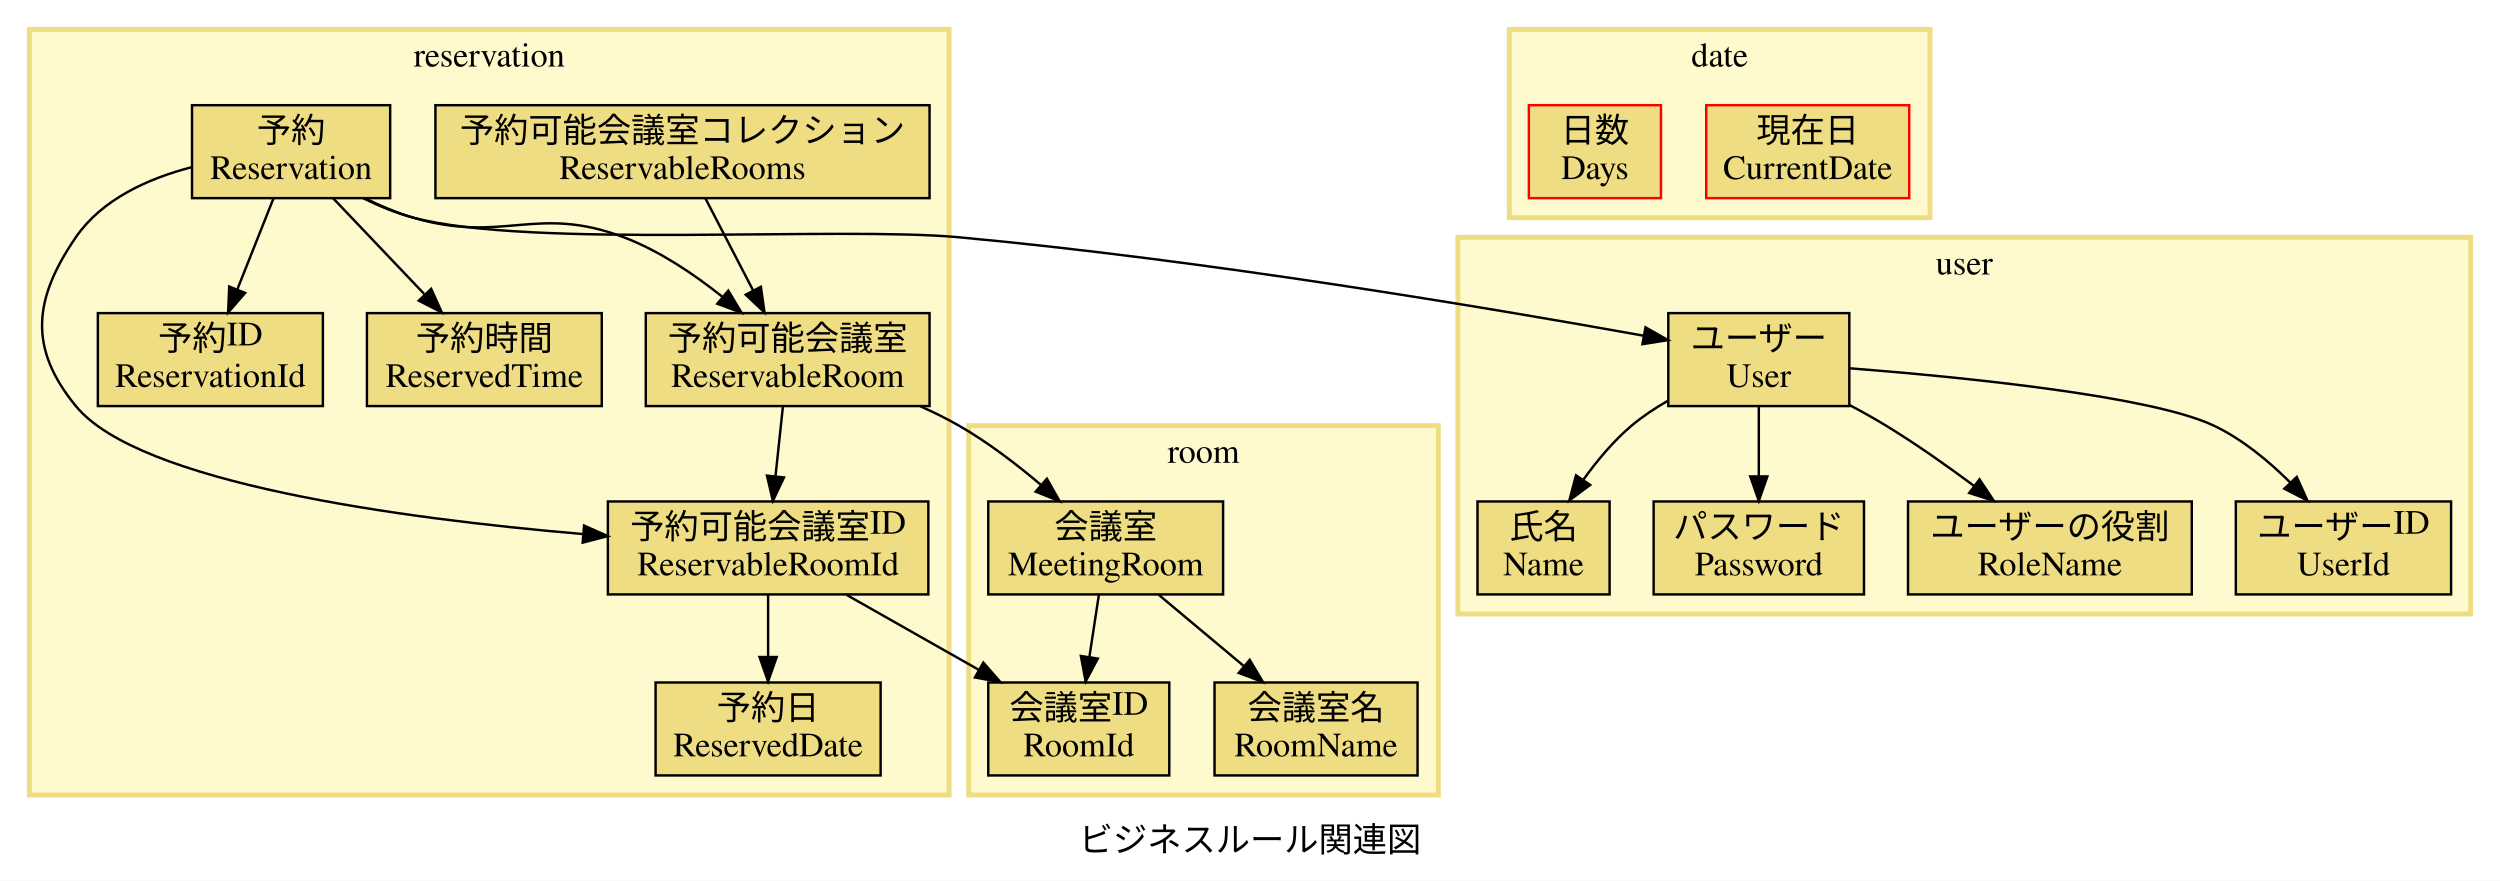
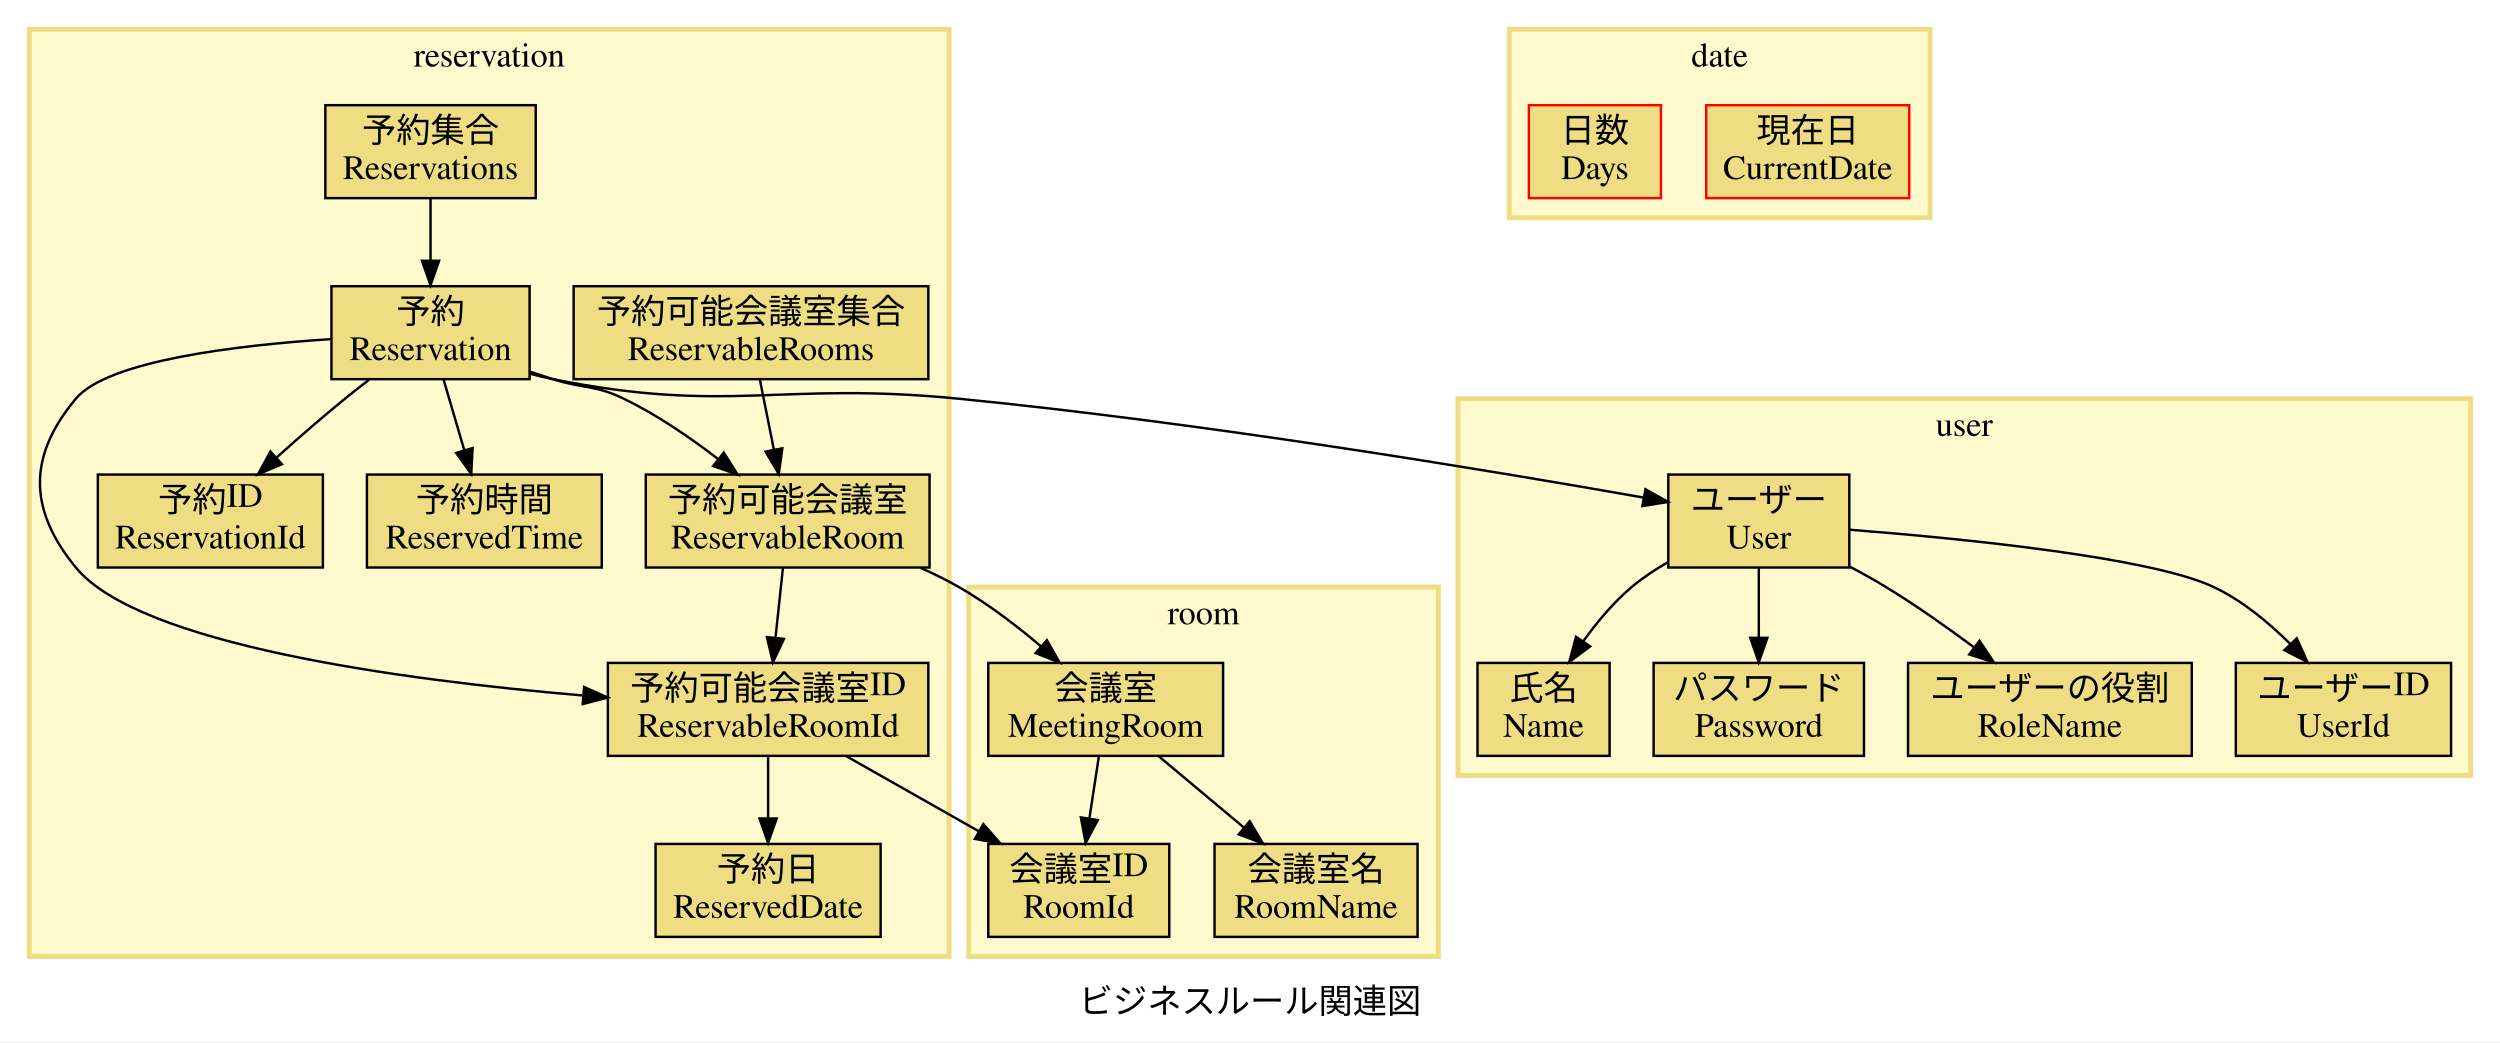
- <svg xmlns="http://www.w3.org/2000/svg" width="1022px" height="360px" viewBox="0.00 0.00 1022.00 360.00">
-   <g id="graph0" class="graph" transform="scale(1.0 1.0) rotate(0) translate(4 356)">
-     <polygon fill="white" stroke="transparent" points="-4,4 -4,-356 1018,-356 1018,4 -4,4" />
+ <svg xmlns="http://www.w3.org/2000/svg" width="1022px" height="426px" viewBox="0.00 0.00 1022.00 426.00">
+   <g id="graph0" class="graph" transform="scale(1.0 1.0) rotate(0) translate(4 422)">
+     <polygon fill="white" stroke="transparent" points="-4,4 -4,-422 1018,-422 1018,4 -4,4" />
    <text text-anchor="middle" x="507" y="-7.8" font-family="Times,serif" font-size="14.00">ビジネスルール関連図</text>
    <g id="clust1" class="cluster">
-       <polygon fill="lemonchiffon" stroke="#eedd82" stroke-width="2" points="8,-31 8,-344 384,-344 384,-31 8,-31" />
-       <text text-anchor="middle" x="196" y="-328.8" font-family="Times,serif" font-size="14.00">reservation</text>
+       <polygon fill="lemonchiffon" stroke="#eedd82" stroke-width="2" points="8,-31 8,-410 384,-410 384,-31 8,-31" />
+       <text text-anchor="middle" x="196" y="-394.8" font-family="Times,serif" font-size="14.00">reservation</text>
    </g>
    <g id="clust2" class="cluster">
      <polygon fill="lemonchiffon" stroke="#eedd82" stroke-width="2" points="392,-31 392,-182 584,-182 584,-31 392,-31" />
      <text text-anchor="middle" x="488" y="-166.8" font-family="Times,serif" font-size="14.00">room</text>
    </g>
    <g id="clust3" class="cluster">
      <polygon fill="lemonchiffon" stroke="#eedd82" stroke-width="2" points="592,-105 592,-259 1006,-259 1006,-105 592,-105" />
      <text text-anchor="middle" x="799" y="-243.8" font-family="Times,serif" font-size="14.00">user</text>
    </g>
    <g id="clust4" class="cluster">
-       <polygon fill="lemonchiffon" stroke="#eedd82" stroke-width="2" points="613,-267 613,-344 785,-344 785,-267 613,-267" />
-       <text text-anchor="middle" x="699" y="-328.8" font-family="Times,serif" font-size="14.00">date</text>
+       <polygon fill="lemonchiffon" stroke="#eedd82" stroke-width="2" points="613,-333 613,-410 785,-410 785,-333 613,-333" />
+       <text text-anchor="middle" x="699" y="-394.8" font-family="Times,serif" font-size="14.00">date</text>
    </g>
    <g id="node1" class="node">
      <polygon fill="#eedd82" stroke="black" points="376,-228 260,-228 260,-190 376,-190 376,-228" />
      <text text-anchor="middle" x="318" y="-212.8" font-family="Times,serif" font-size="14.00">予約可能会議室</text>
-       <text text-anchor="middle" x="318" y="-197.8" font-family="Times,serif" font-size="14.00">ReservableRoom</text>
+       <text text-anchor="middle" x="318" y="-197.8" font-family="Times,serif" font-size="14.00">ReservableRoom
+             </text>
    </g>
    <g id="node2" class="node">
      <polygon fill="#eedd82" stroke="black" points="375.5,-151 244.5,-151 244.5,-113 375.5,-113 375.5,-151" />
      <text text-anchor="middle" x="310" y="-135.8" font-family="Times,serif" font-size="14.00">予約可能会議室ID</text>
      <text text-anchor="middle" x="310" y="-120.8" font-family="Times,serif" font-size="14.00">ReservableRoomId
-         </text>
+             </text>
    </g>
    <g id="edge4" class="edge">
      <path fill="none" stroke="black" d="M316.06,-189.84C315.16,-181.34 314.05,-171.01 313.04,-161.5" />
      <polygon fill="black" stroke="black" points="316.49,-160.82 311.95,-151.25 309.53,-161.56 316.49,-160.82" />
    </g>
-     <g id="node8" class="node">
+     <g id="node9" class="node">
      <polygon fill="#eedd82" stroke="black" points="496,-151 400,-151 400,-113 496,-113 496,-151" />
      <text text-anchor="middle" x="448" y="-135.8" font-family="Times,serif" font-size="14.00">会議室</text>
      <text text-anchor="middle" x="448" y="-120.8" font-family="Times,serif" font-size="14.00">MeetingRoom</text>
    </g>
    <g id="edge5" class="edge">
      <path fill="none" stroke="black" d="M372.32,-189.87C377.73,-187.46 383.05,-184.84 388,-182 399.79,-175.25 411.61,-166.2 421.61,-157.71" />
      <polygon fill="black" stroke="black" points="423.97,-160.3 429.2,-151.08 419.37,-155.02 423.97,-160.3" />
    </g>
-     <g id="node6" class="node">
+     <g id="node7" class="node">
      <polygon fill="#eedd82" stroke="black" points="356,-77 264,-77 264,-39 356,-39 356,-77" />
      <text text-anchor="middle" x="310" y="-61.8" font-family="Times,serif" font-size="14.00">予約日</text>
      <text text-anchor="middle" x="310" y="-46.8" font-family="Times,serif" font-size="14.00">ReservedDate</text>
    </g>
    <g id="edge6" class="edge">
      <path fill="none" stroke="black" d="M310,-112.83C310,-105.13 310,-95.97 310,-87.42" />
      <polygon fill="black" stroke="black" points="313.5,-87.41 310,-77.41 306.5,-87.41 313.5,-87.41" />
    </g>
-     <g id="node9" class="node">
+     <g id="node10" class="node">
      <polygon fill="#eedd82" stroke="black" points="474,-77 400,-77 400,-39 474,-39 474,-77" />
      <text text-anchor="middle" x="437" y="-61.8" font-family="Times,serif" font-size="14.00">会議室ID</text>
      <text text-anchor="middle" x="437" y="-46.8" font-family="Times,serif" font-size="14.00">RoomId</text>
    </g>
    <g id="edge7" class="edge">
      <path fill="none" stroke="black" d="M342.05,-112.83C358.44,-103.54 378.58,-92.12 396.08,-82.2" />
      <polygon fill="black" stroke="black" points="397.99,-85.14 404.96,-77.16 394.54,-79.05 397.99,-85.14" />
    </g>
    <g id="node3" class="node">
-       <polygon fill="#eedd82" stroke="black" points="376,-313 174,-313 174,-275 376,-275 376,-313" />
-       <text text-anchor="middle" x="275" y="-297.8" font-family="Times,serif" font-size="14.00">予約可能会議室コレクション</text>
-       <text text-anchor="middle" x="275" y="-282.8" font-family="Times,serif" font-size="14.00">ReservableRooms</text>
+       <polygon fill="#eedd82" stroke="black" points="375.5,-305 230.5,-305 230.5,-267 375.5,-267 375.5,-305" />
+       <text text-anchor="middle" x="303" y="-289.8" font-family="Times,serif" font-size="14.00">予約可能会議室集合</text>
+       <text text-anchor="middle" x="303" y="-274.8" font-family="Times,serif" font-size="14.00">ReservableRooms
+             </text>
    </g>
    <g id="edge3" class="edge">
-       <path fill="none" stroke="black" d="M284.33,-274.99C290.04,-263.97 297.45,-249.66 303.87,-237.27" />
-       <polygon fill="black" stroke="black" points="307.05,-238.75 308.54,-228.26 300.83,-235.53 307.05,-238.75" />
+       <path fill="none" stroke="black" d="M306.63,-266.84C308.35,-258.25 310.44,-247.79 312.36,-238.19" />
+       <polygon fill="black" stroke="black" points="315.82,-238.74 314.35,-228.25 308.96,-237.37 315.82,-238.74" />
    </g>
    <g id="node4" class="node">
-       <polygon fill="#eedd82" stroke="black" points="155.5,-313 74.5,-313 74.5,-275 155.5,-275 155.5,-313" />
-       <text text-anchor="middle" x="115" y="-297.8" font-family="Times,serif" font-size="14.00">予約</text>
-       <text text-anchor="middle" x="115" y="-282.8" font-family="Times,serif" font-size="14.00">Reservation</text>
+       <polygon fill="#eedd82" stroke="black" points="212.5,-305 131.5,-305 131.5,-267 212.5,-267 212.5,-305" />
+       <text text-anchor="middle" x="172" y="-289.8" font-family="Times,serif" font-size="14.00">予約</text>
+       <text text-anchor="middle" x="172" y="-274.8" font-family="Times,serif" font-size="14.00">Reservation</text>
    </g>
    <g id="edge8" class="edge">
-       <path fill="none" stroke="black" d="M145.15,-274.96C151.52,-271.83 158.34,-268.96 165,-267 201.83,-256.17 215.1,-272.6 251,-259 265.53,-253.5 279.71,-243.93 291.25,-234.71" />
-       <polygon fill="black" stroke="black" points="293.72,-237.21 299.16,-228.12 289.24,-231.83 293.72,-237.21" />
+       <path fill="none" stroke="black" d="M212.57,-270.1C215.75,-269.02 218.92,-267.98 222,-267 234.74,-262.95 238.96,-264.82 251,-259 264.57,-252.44 278.24,-243.06 289.66,-234.26" />
+       <polygon fill="black" stroke="black" points="291.89,-236.96 297.54,-228 287.53,-231.48 291.89,-236.96" />
    </g>
    <g id="edge9" class="edge">
-       <path fill="none" stroke="black" d="M74.47,-287.68C56.82,-283.12 37.74,-274.67 27,-259 9.66,-233.71 7.57,-213.73 27,-190 52.74,-158.56 159.38,-144.08 234.13,-137.69" />
+       <path fill="none" stroke="black" d="M131.3,-283.37C93.15,-280.89 40.09,-274.64 27,-259 7.32,-235.48 7.57,-213.73 27,-190 52.74,-158.56 159.38,-144.08 234.13,-137.69" />
      <polygon fill="black" stroke="black" points="234.77,-141.15 244.45,-136.84 234.2,-134.17 234.77,-141.15" />
    </g>
    <g id="node5" class="node">
      <polygon fill="#eedd82" stroke="black" points="128,-228 36,-228 36,-190 128,-190 128,-228" />
      <text text-anchor="middle" x="82" y="-212.8" font-family="Times,serif" font-size="14.00">予約ID</text>
-       <text text-anchor="middle" x="82" y="-197.8" font-family="Times,serif" font-size="14.00">ReservationId</text>
+       <text text-anchor="middle" x="82" y="-197.8" font-family="Times,serif" font-size="14.00">ReservationId
+             </text>
    </g>
    <g id="edge10" class="edge">
-       <path fill="none" stroke="black" d="M107.84,-274.99C103.5,-264.08 97.88,-249.94 92.99,-237.64" />
-       <polygon fill="black" stroke="black" points="96.21,-236.26 89.26,-228.26 89.7,-238.85 96.21,-236.26" />
+       <path fill="none" stroke="black" d="M146.94,-266.8C143.56,-264.23 140.17,-261.58 137,-259 127.74,-251.46 117.91,-242.9 109.17,-235.06" />
+       <polygon fill="black" stroke="black" points="111.25,-232.23 101.49,-228.12 106.56,-237.43 111.25,-232.23" />
    </g>
-     <g id="node7" class="node">
+     <g id="node8" class="node">
      <polygon fill="#eedd82" stroke="black" points="242,-228 146,-228 146,-190 242,-190 242,-228" />
      <text text-anchor="middle" x="194" y="-212.8" font-family="Times,serif" font-size="14.00">予約時間</text>
-       <text text-anchor="middle" x="194" y="-197.8" font-family="Times,serif" font-size="14.00">ReservedTime</text>
+       <text text-anchor="middle" x="194" y="-197.8" font-family="Times,serif" font-size="14.00">ReservedTime
+             </text>
    </g>
    <g id="edge11" class="edge">
-       <path fill="none" stroke="black" d="M132.14,-274.99C143.04,-263.54 157.32,-248.53 169.42,-235.82" />
-       <polygon fill="black" stroke="black" points="172.26,-237.92 176.62,-228.26 167.19,-233.09 172.26,-237.92" />
+       <path fill="none" stroke="black" d="M177.33,-266.84C179.87,-258.16 182.98,-247.56 185.82,-237.88" />
+       <polygon fill="black" stroke="black" points="189.19,-238.83 188.65,-228.25 182.47,-236.86 189.19,-238.83" />
    </g>
-     <g id="node14" class="node">
+     <g id="node15" class="node">
      <polygon fill="#eedd82" stroke="black" points="752,-228 678,-228 678,-190 752,-190 752,-228" />
      <text text-anchor="middle" x="715" y="-212.8" font-family="Times,serif" font-size="14.00">ユーザー</text>
      <text text-anchor="middle" x="715" y="-197.8" font-family="Times,serif" font-size="14.00">User</text>
    </g>
    <g id="edge12" class="edge">
-       <path fill="none" stroke="black" d="M144.53,-274.93C151.06,-271.72 158.09,-268.82 165,-267 212.95,-254.36 338.62,-263.57 388,-259 488.17,-249.73 604.43,-230.19 667.81,-218.78" />
-       <polygon fill="black" stroke="black" points="668.68,-222.18 677.9,-216.96 667.43,-215.3 668.68,-222.18" />
+       <path fill="none" stroke="black" d="M212.65,-269.25C215.78,-268.38 218.92,-267.61 222,-267 294.44,-252.55 314.49,-266.26 388,-259 488.11,-249.11 604.39,-229.8 667.8,-218.6" />
+       <polygon fill="black" stroke="black" points="668.65,-222 677.88,-216.81 667.42,-215.11 668.65,-222" />
+     </g>
+     <g id="node6" class="node">
+       <polygon fill="#eedd82" stroke="black" points="215,-379 129,-379 129,-341 215,-341 215,-379" />
+       <text text-anchor="middle" x="172" y="-363.8" font-family="Times,serif" font-size="14.00">予約集合</text>
+       <text text-anchor="middle" x="172" y="-348.8" font-family="Times,serif" font-size="14.00">Reservations
+             </text>
+     </g>
+     <g id="edge13" class="edge">
+       <path fill="none" stroke="black" d="M172,-340.83C172,-333.13 172,-323.97 172,-315.42" />
+       <polygon fill="black" stroke="black" points="175.5,-315.41 172,-305.41 168.5,-315.41 175.5,-315.41" />
    </g>
    <g id="edge1" class="edge">
      <path fill="none" stroke="black" d="M445.22,-112.83C444.05,-105.13 442.65,-95.97 441.34,-87.42" />
      <polygon fill="black" stroke="black" points="444.78,-86.77 439.81,-77.41 437.86,-87.83 444.78,-86.77" />
    </g>
-     <g id="node10" class="node">
+     <g id="node11" class="node">
      <polygon fill="#eedd82" stroke="black" points="575.5,-77 492.5,-77 492.5,-39 575.5,-39 575.5,-77" />
      <text text-anchor="middle" x="534" y="-61.8" font-family="Times,serif" font-size="14.00">会議室名</text>
      <text text-anchor="middle" x="534" y="-46.8" font-family="Times,serif" font-size="14.00">RoomName</text>
    </g>
    <g id="edge2" class="edge">
      <path fill="none" stroke="black" d="M469.7,-112.83C480.19,-104.05 492.95,-93.37 504.32,-83.85" />
      <polygon fill="black" stroke="black" points="506.88,-86.27 512.31,-77.16 502.39,-80.9 506.88,-86.27" />
    </g>
-     <g id="node11" class="node">
+     <g id="node12" class="node">
      <polygon fill="#eedd82" stroke="black" points="654,-151 600,-151 600,-113 654,-113 654,-151" />
      <text text-anchor="middle" x="627" y="-135.8" font-family="Times,serif" font-size="14.00">氏名</text>
      <text text-anchor="middle" x="627" y="-120.8" font-family="Times,serif" font-size="14.00">Name</text>
    </g>
-     <g id="node12" class="node">
+     <g id="node13" class="node">
      <polygon fill="#eedd82" stroke="black" points="758,-151 672,-151 672,-113 758,-113 758,-151" />
      <text text-anchor="middle" x="715" y="-135.8" font-family="Times,serif" font-size="14.00">パスワード</text>
      <text text-anchor="middle" x="715" y="-120.8" font-family="Times,serif" font-size="14.00">Password</text>
    </g>
-     <g id="node13" class="node">
+     <g id="node14" class="node">
      <polygon fill="#eedd82" stroke="black" points="892,-151 776,-151 776,-113 892,-113 892,-151" />
      <text text-anchor="middle" x="834" y="-135.8" font-family="Times,serif" font-size="14.00">ユーザーの役割</text>
      <text text-anchor="middle" x="834" y="-120.8" font-family="Times,serif" font-size="14.00">RoleName</text>
    </g>
-     <g id="edge13" class="edge">
+     <g id="edge14" class="edge">
      <path fill="none" stroke="black" d="M677.83,-192.17C672.59,-189.17 667.48,-185.77 663,-182 655.61,-175.77 648.9,-167.73 643.33,-159.97" />
      <polygon fill="black" stroke="black" points="646.06,-157.76 637.55,-151.44 640.27,-161.68 646.06,-157.76" />
    </g>
-     <g id="edge14" class="edge">
+     <g id="edge15" class="edge">
      <path fill="none" stroke="black" d="M715,-189.84C715,-181.34 715,-171.01 715,-161.5" />
      <polygon fill="black" stroke="black" points="718.5,-161.25 715,-151.25 711.5,-161.25 718.5,-161.25" />
    </g>
-     <g id="edge15" class="edge">
+     <g id="edge16" class="edge">
      <path fill="none" stroke="black" d="M752.06,-190.43C757.16,-187.74 762.26,-184.89 767,-182 779.16,-174.59 791.91,-165.6 802.99,-157.35" />
      <polygon fill="black" stroke="black" points="805.23,-160.05 811.1,-151.23 801.01,-154.46 805.23,-160.05" />
    </g>
-     <g id="node15" class="node">
+     <g id="node16" class="node">
      <polygon fill="#eedd82" stroke="black" points="998,-151 910,-151 910,-113 998,-113 998,-151" />
      <text text-anchor="middle" x="954" y="-135.8" font-family="Times,serif" font-size="14.00">ユーザーID</text>
      <text text-anchor="middle" x="954" y="-120.8" font-family="Times,serif" font-size="14.00">UserId</text>
    </g>
-     <g id="edge16" class="edge">
+     <g id="edge17" class="edge">
      <path fill="none" stroke="black" d="M752.14,-205.45C798.65,-201.79 875.37,-194.15 901,-182 912.68,-176.47 923.55,-167.44 932.37,-158.63" />
      <polygon fill="black" stroke="black" points="934.92,-161.03 939.26,-151.37 929.84,-156.21 934.92,-161.03" />
    </g>
-     <g id="node16" class="node">
-       <polygon fill="#eedd82" stroke="red" points="776.5,-313 693.5,-313 693.5,-275 776.5,-275 776.5,-313" />
-       <text text-anchor="middle" x="735" y="-297.8" font-family="Times,serif" font-size="14.00">現在日</text>
-       <text text-anchor="middle" x="735" y="-282.8" font-family="Times,serif" font-size="14.00">CurrentDate</text>
+     <g id="node17" class="node">
+       <polygon fill="#eedd82" stroke="red" points="776.5,-379 693.5,-379 693.5,-341 776.5,-341 776.5,-379" />
+       <text text-anchor="middle" x="735" y="-363.8" font-family="Times,serif" font-size="14.00">現在日</text>
+       <text text-anchor="middle" x="735" y="-348.8" font-family="Times,serif" font-size="14.00">CurrentDate</text>
    </g>
-     <g id="node17" class="node">
-       <polygon fill="#eedd82" stroke="red" points="675,-313 621,-313 621,-275 675,-275 675,-313" />
-       <text text-anchor="middle" x="648" y="-297.8" font-family="Times,serif" font-size="14.00">日数</text>
-       <text text-anchor="middle" x="648" y="-282.8" font-family="Times,serif" font-size="14.00">Days</text>
+     <g id="node18" class="node">
+       <polygon fill="#eedd82" stroke="red" points="675,-379 621,-379 621,-341 675,-341 675,-379" />
+       <text text-anchor="middle" x="648" y="-363.8" font-family="Times,serif" font-size="14.00">日数</text>
+       <text text-anchor="middle" x="648" y="-348.8" font-family="Times,serif" font-size="14.00">Days</text>
    </g>
  </g>
</svg>
